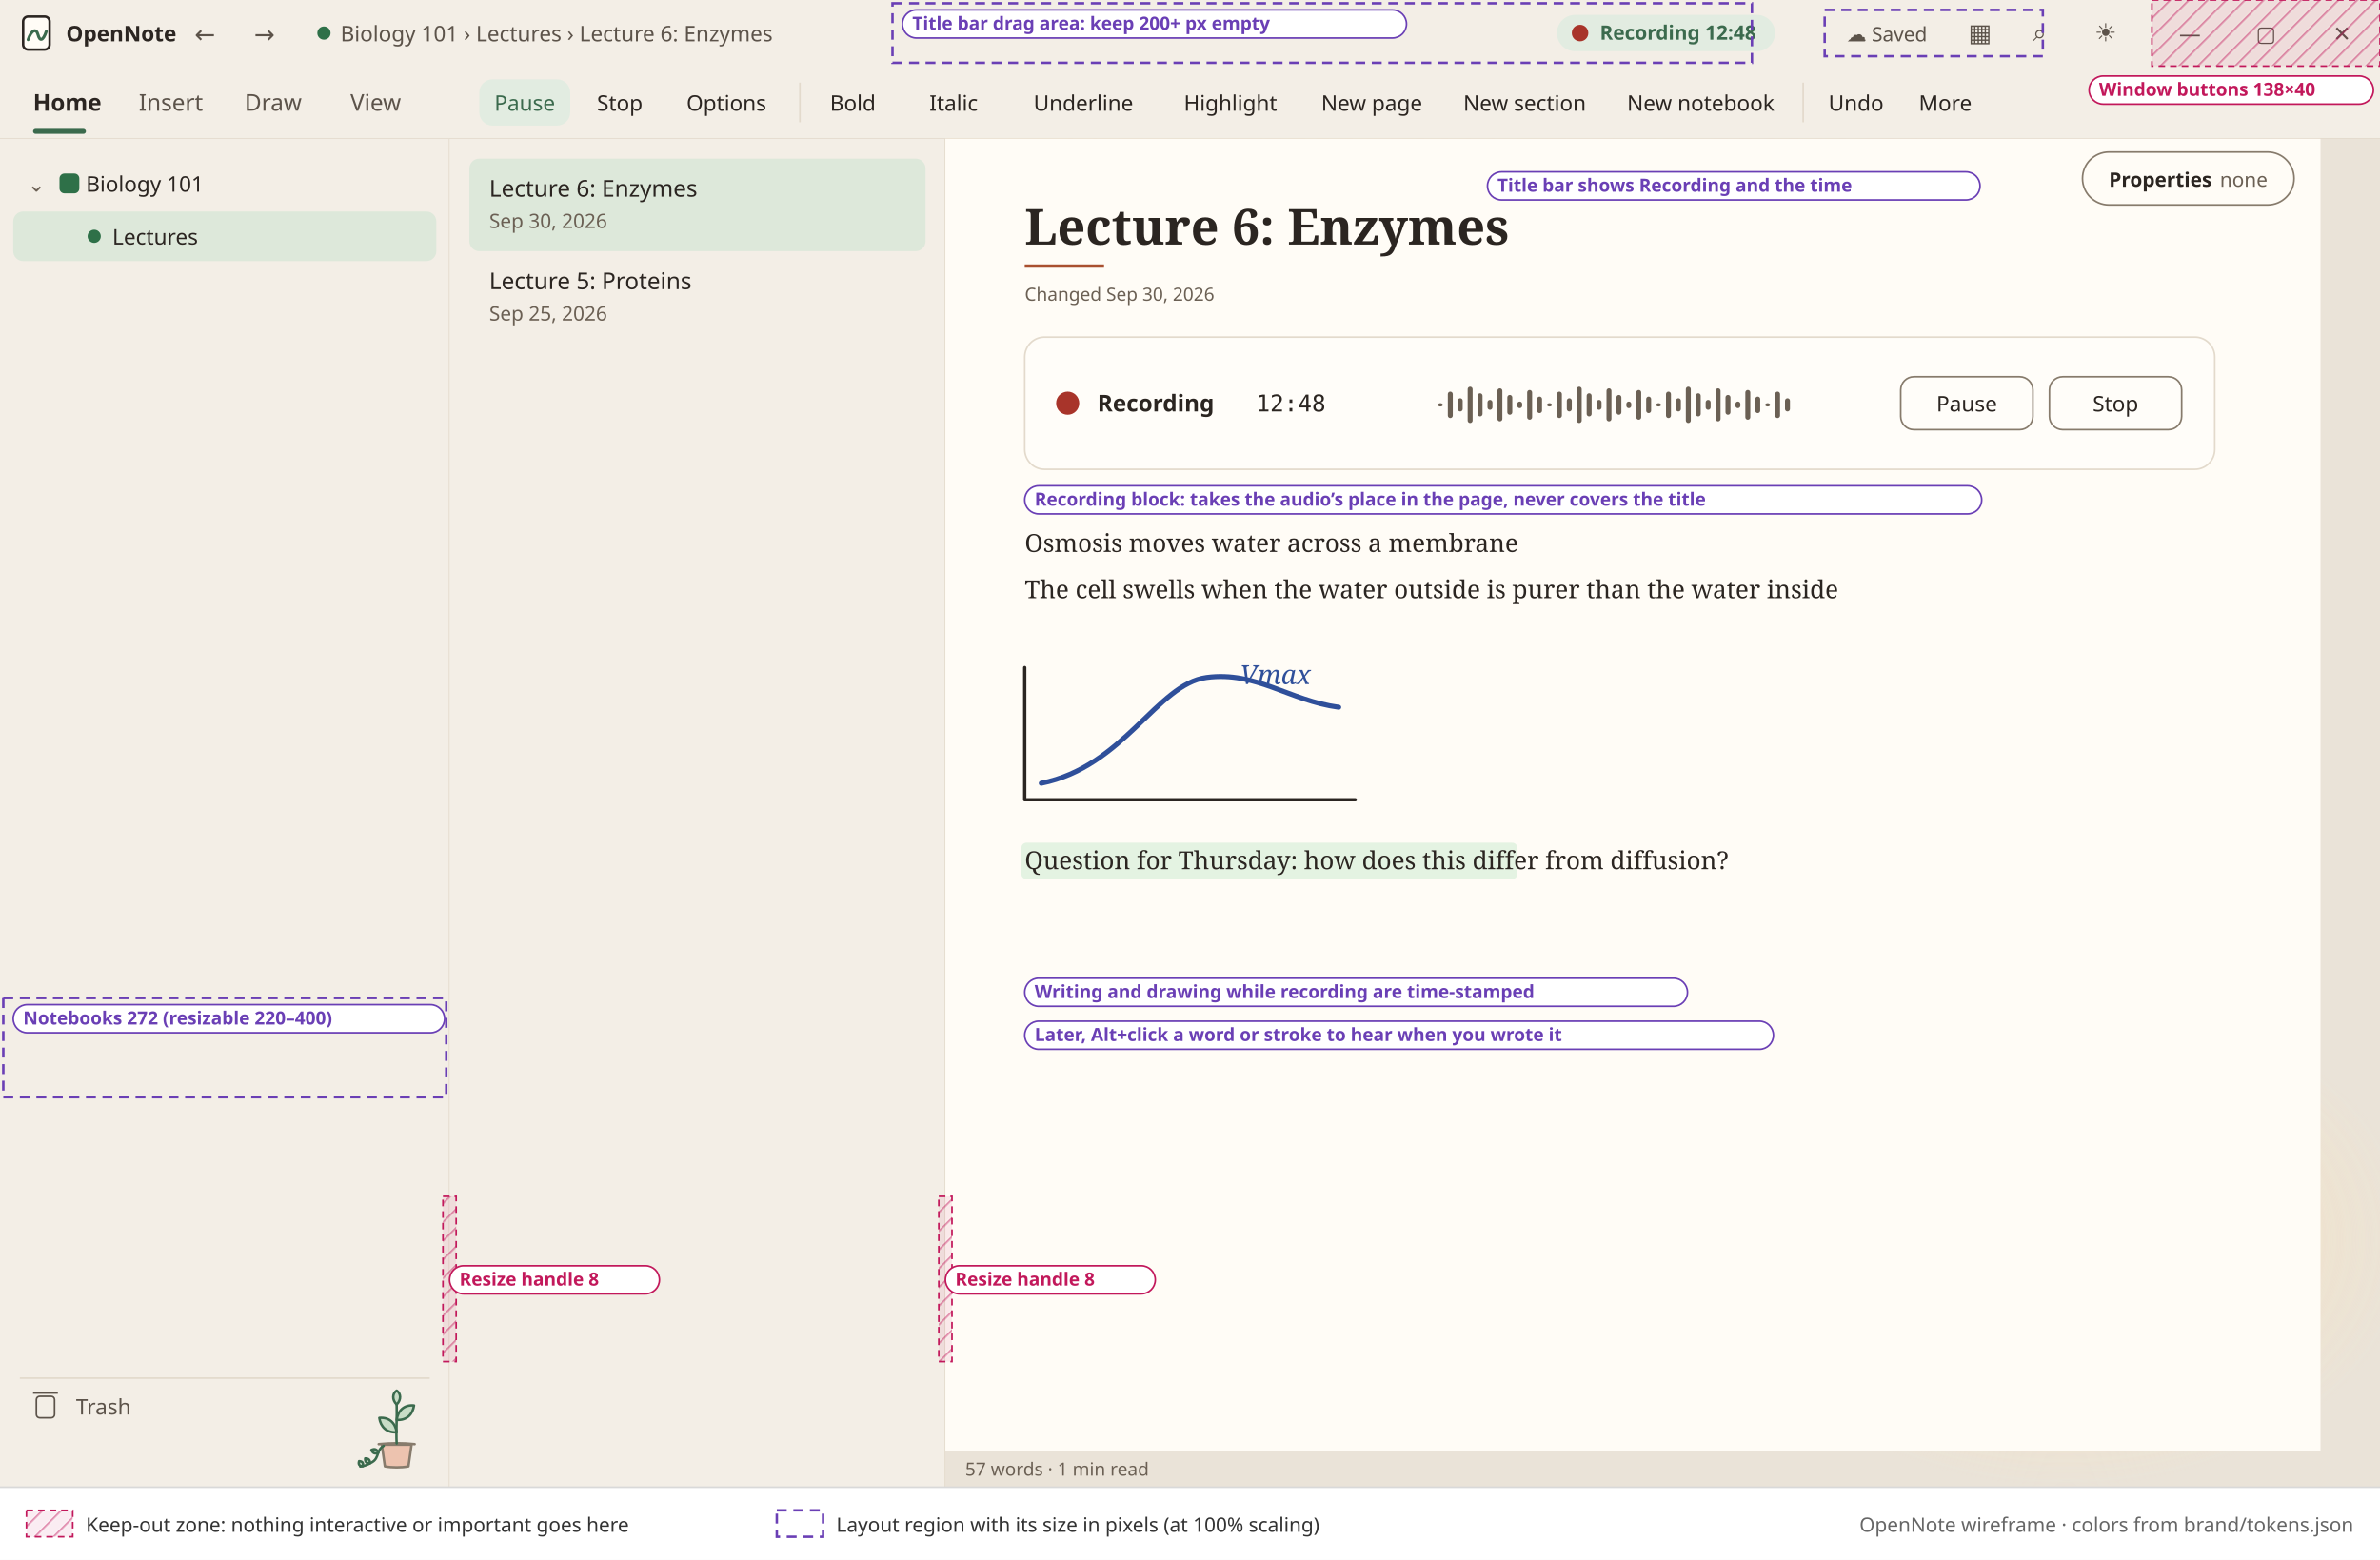
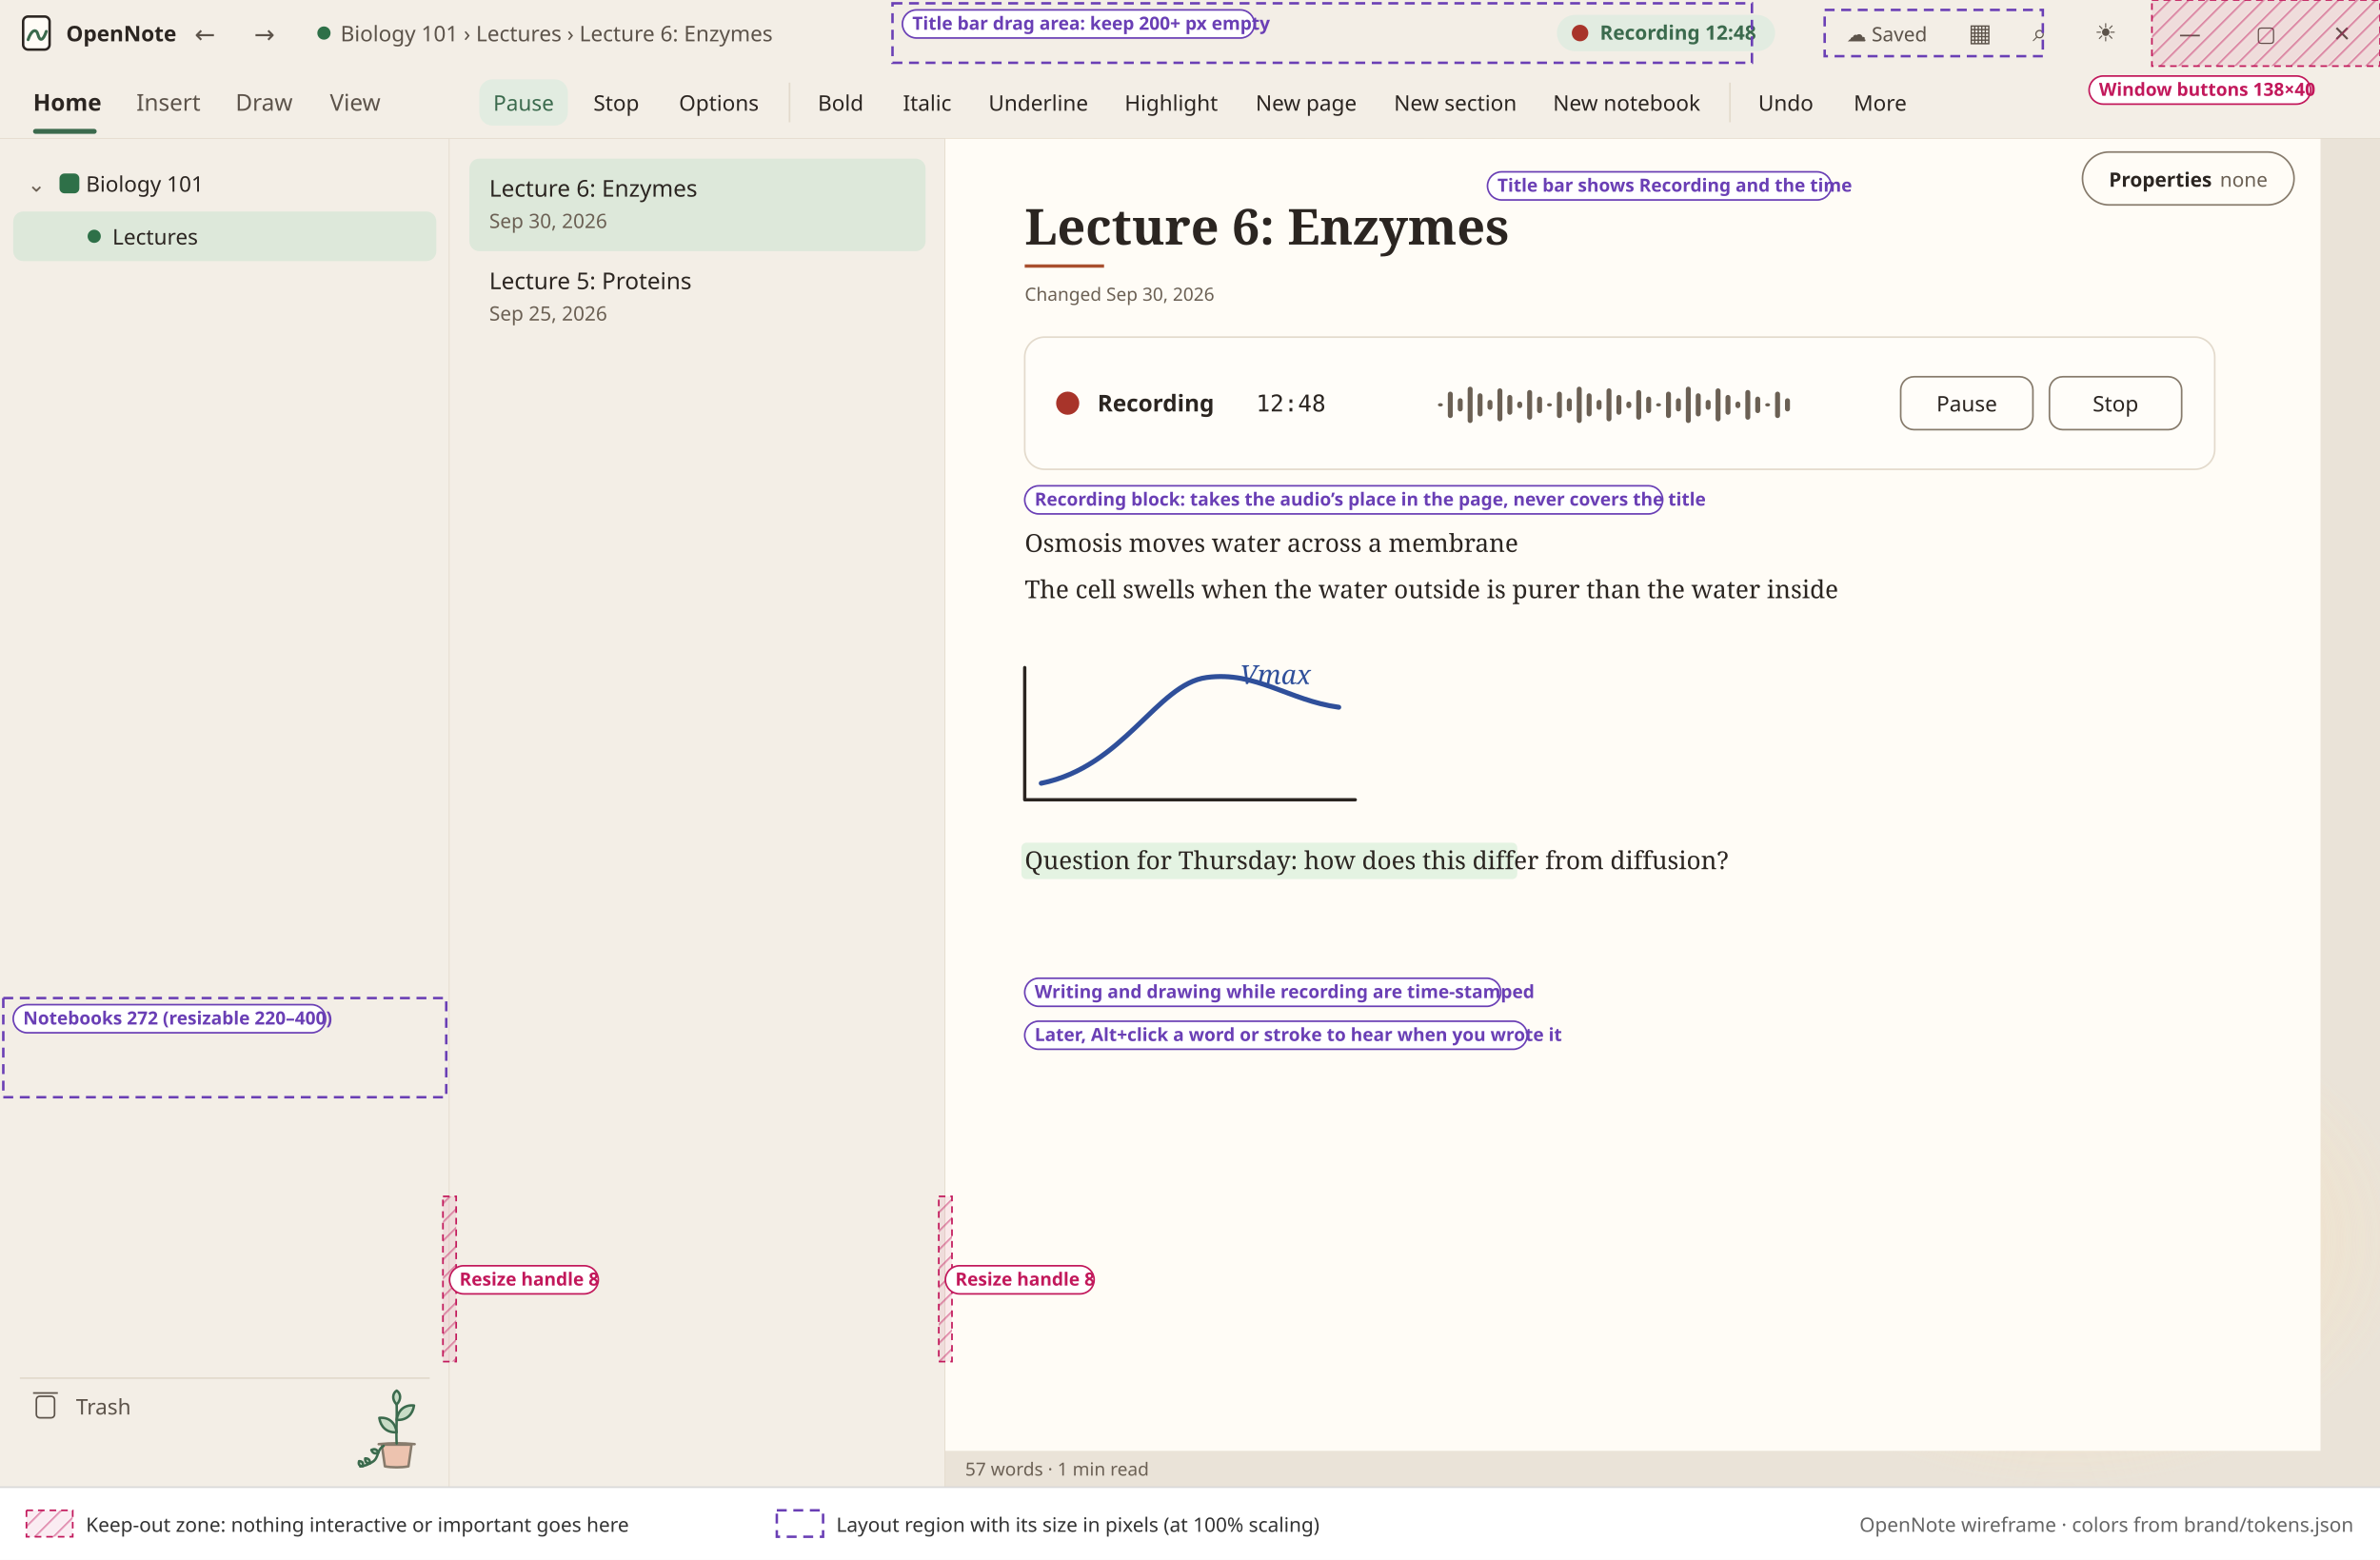
<svg xmlns="http://www.w3.org/2000/svg" viewBox="0 0 1440 944" width="1440" height="944" role="img">
  <defs>
    <pattern id="hatch" width="8" height="8" patternUnits="userSpaceOnUse" patternTransform="rotate(45)">
      <rect width="8" height="8" fill="#C2185B" fill-opacity="0.08" />
      <line x1="0" y1="0" x2="0" y2="8" stroke="#C2185B" stroke-opacity="0.45" stroke-width="2" />
    </pattern>
    <filter id="shadow" x="-10%" y="-10%" width="120%" height="130%">
      <feDropShadow dx="0" dy="4" stdDeviation="6" flood-color="#2B2521" flood-opacity="0.16" />
    </filter>
  </defs>
  <rect x="0" y="0" width="1440" height="900" rx="0" fill="#F3EEE6" />
  <rect x="0" y="0" width="1440" height="40" rx="0" fill="#F3EEE6" />
  <rect x="14" y="10" width="16" height="20" rx="3" fill="#FFFCF6" stroke="#2B2521" stroke-width="1.5" />
  <path d="M17 24c2-6 5-7 6-3s3 4 5-2" fill="none" stroke-linecap="round" stroke-linejoin="round" stroke="#3B6A4D" stroke-width="1.8" />
  <text x="40" y="25" font-size="13" font-weight="600" fill="#2B2521" text-anchor="start" font-family="'Atkinson Hyperlegible Next', 'Segoe UI', system-ui, sans-serif">OpenNote</text>
  <text x="124" y="26" font-size="15" font-weight="400" fill="#5C534A" text-anchor="middle" font-family="'Atkinson Hyperlegible Next', 'Segoe UI', system-ui, sans-serif">←</text>
  <text x="160" y="26" font-size="15" font-weight="400" fill="#5C534A" text-anchor="middle" font-family="'Atkinson Hyperlegible Next', 'Segoe UI', system-ui, sans-serif">→</text>
  <circle cx="196" cy="20" r="4" fill="#2E7048" />
  <text x="206" y="25" font-size="13" font-weight="400" fill="#5C534A" text-anchor="start" font-family="'Atkinson Hyperlegible Next', 'Segoe UI', system-ui, sans-serif">Biology 101 › Lectures › Lecture 6: Enzymes</text>
  <text x="1166" y="25" font-size="12" font-weight="400" fill="#5C534A" text-anchor="end" font-family="'Atkinson Hyperlegible Next', 'Segoe UI', system-ui, sans-serif">☁ Saved</text>
  <text x="1198" y="25" font-size="15" font-weight="400" fill="#5C534A" text-anchor="middle" font-family="'Atkinson Hyperlegible Next', 'Segoe UI', system-ui, sans-serif">▦</text>
  <text x="1234" y="25" font-size="15" font-weight="400" fill="#5C534A" text-anchor="middle" font-family="'Atkinson Hyperlegible Next', 'Segoe UI', system-ui, sans-serif">⌕</text>
  <text x="1274" y="25" font-size="15" font-weight="400" fill="#5C534A" text-anchor="middle" font-family="'Atkinson Hyperlegible Next', 'Segoe UI', system-ui, sans-serif">☀</text>
  <rect x="942" y="9" width="132" height="22" rx="11" fill="#E2ECE1" />
  <circle cx="956" cy="20" r="5" fill="#A8342A" />
  <text x="968" y="24" font-size="12" font-weight="600" fill="#3B6A4D" text-anchor="start" font-family="'Atkinson Hyperlegible Next', 'Segoe UI', system-ui, sans-serif">Recording 12:48</text>
  <text x="1325" y="25" font-size="13" font-weight="400" fill="#5C534A" text-anchor="middle" font-family="'Atkinson Hyperlegible Next', 'Segoe UI', system-ui, sans-serif">—</text>
  <text x="1371" y="25" font-size="13" font-weight="400" fill="#5C534A" text-anchor="middle" font-family="'Atkinson Hyperlegible Next', 'Segoe UI', system-ui, sans-serif">▢</text>
  <text x="1417" y="25" font-size="13" font-weight="400" fill="#5C534A" text-anchor="middle" font-family="'Atkinson Hyperlegible Next', 'Segoe UI', system-ui, sans-serif">✕</text>
  <rect x="0" y="40" width="1440" height="44" rx="0" fill="#F3EEE6" />
  <line x1="0" y1="84" x2="1440" y2="84" stroke="#E3DACC" />
  <text x="20" y="67" font-size="14" font-weight="600" fill="#2B2521" text-anchor="start" font-family="'Atkinson Hyperlegible Next', 'Segoe UI', system-ui, sans-serif">Home</text>
-   <rect x="20" y="78" width="32" height="3" rx="1.5" fill="#3B6A4D" />
-   <text x="84" y="67" font-size="14" font-weight="400" fill="#5C534A" text-anchor="start" font-family="'Atkinson Hyperlegible Next', 'Segoe UI', system-ui, sans-serif">Insert</text>
-   <text x="148" y="67" font-size="14" font-weight="400" fill="#5C534A" text-anchor="start" font-family="'Atkinson Hyperlegible Next', 'Segoe UI', system-ui, sans-serif">Draw</text>
-   <text x="212" y="67" font-size="14" font-weight="400" fill="#5C534A" text-anchor="start" font-family="'Atkinson Hyperlegible Next', 'Segoe UI', system-ui, sans-serif">View</text>
-   <g data-fit="6" data-center="both">
-     <rect x="290" y="48" width="55" height="28" rx="8" fill="#E2ECE1" />
-     <text x="317.5" y="67" font-size="13" font-weight="400" fill="#3B6A4D" text-anchor="middle" font-family="'Atkinson Hyperlegible Next', 'Segoe UI', system-ui, sans-serif">Pause</text>
-   </g>
-   <g data-fit="6" data-center="both">
-     <rect x="351" y="48" width="48" height="28" rx="8" fill="none" />
-     <text x="375" y="67" font-size="13" font-weight="400" fill="#2B2521" text-anchor="middle" font-family="'Atkinson Hyperlegible Next', 'Segoe UI', system-ui, sans-serif">Stop</text>
-   </g>
-   <g data-fit="6" data-center="both">
-     <rect x="405" y="48" width="69" height="28" rx="8" fill="none" />
-     <text x="439.5" y="67" font-size="13" font-weight="400" fill="#2B2521" text-anchor="middle" font-family="'Atkinson Hyperlegible Next', 'Segoe UI', system-ui, sans-serif">Options</text>
-   </g>
-   <line x1="484" y1="50" x2="484" y2="74" stroke="#E3DACC" />
-   <g data-fit="6" data-center="both">
-     <rect x="492" y="48" width="48" height="28" rx="8" fill="none" />
-     <text x="516" y="67" font-size="13" font-weight="400" fill="#2B2521" text-anchor="middle" font-family="'Atkinson Hyperlegible Next', 'Segoe UI', system-ui, sans-serif">Bold</text>
-   </g>
-   <g data-fit="6" data-center="both">
-     <rect x="546" y="48" width="62" height="28" rx="8" fill="none" />
-     <text x="577" y="67" font-size="13" font-weight="400" fill="#2B2521" text-anchor="middle" font-family="'Atkinson Hyperlegible Next', 'Segoe UI', system-ui, sans-serif">Italic</text>
-   </g>
-   <g data-fit="6" data-center="both">
-     <rect x="614" y="48" width="83" height="28" rx="8" fill="none" />
-     <text x="655.5" y="67" font-size="13" font-weight="400" fill="#2B2521" text-anchor="middle" font-family="'Atkinson Hyperlegible Next', 'Segoe UI', system-ui, sans-serif">Underline</text>
-   </g>
-   <g data-fit="6" data-center="both">
-     <rect x="703" y="48" width="83" height="28" rx="8" fill="none" />
-     <text x="744.5" y="67" font-size="13" font-weight="400" fill="#2B2521" text-anchor="middle" font-family="'Atkinson Hyperlegible Next', 'Segoe UI', system-ui, sans-serif">Highlight</text>
-   </g>
-   <g data-fit="6" data-center="both">
-     <rect x="792" y="48" width="76" height="28" rx="8" fill="none" />
-     <text x="830" y="67" font-size="13" font-weight="400" fill="#2B2521" text-anchor="middle" font-family="'Atkinson Hyperlegible Next', 'Segoe UI', system-ui, sans-serif">New page</text>
-   </g>
-   <g data-fit="6" data-center="both">
-     <rect x="874" y="48" width="97" height="28" rx="8" fill="none" />
-     <text x="922.5" y="67" font-size="13" font-weight="400" fill="#2B2521" text-anchor="middle" font-family="'Atkinson Hyperlegible Next', 'Segoe UI', system-ui, sans-serif">New section</text>
-   </g>
-   <g data-fit="6" data-center="both">
-     <rect x="977" y="48" width="104" height="28" rx="8" fill="none" />
-     <text x="1029" y="67" font-size="13" font-weight="400" fill="#2B2521" text-anchor="middle" font-family="'Atkinson Hyperlegible Next', 'Segoe UI', system-ui, sans-serif">New notebook</text>
-   </g>
-   <line x1="1091" y1="50" x2="1091" y2="74" stroke="#E3DACC" />
-   <g data-fit="6" data-center="both">
-     <rect x="1099" y="48" width="48" height="28" rx="8" fill="none" />
-     <text x="1123" y="67" font-size="13" font-weight="400" fill="#2B2521" text-anchor="middle" font-family="'Atkinson Hyperlegible Next', 'Segoe UI', system-ui, sans-serif">Undo</text>
-   </g>
-   <g data-fit="6" data-center="both">
-     <rect x="1153" y="48" width="48" height="28" rx="8" fill="none" />
-     <text x="1177" y="67" font-size="13" font-weight="400" fill="#2B2521" text-anchor="middle" font-family="'Atkinson Hyperlegible Next', 'Segoe UI', system-ui, sans-serif">More</text>
+   <rect x="20" y="78" width="38.5" height="3" rx="1.5" fill="#3B6A4D" />
+   <text x="82.5" y="67" font-size="14" font-weight="400" fill="#5C534A" text-anchor="start" font-family="'Atkinson Hyperlegible Next', 'Segoe UI', system-ui, sans-serif">Insert</text>
+   <text x="142.5" y="67" font-size="14" font-weight="400" fill="#5C534A" text-anchor="start" font-family="'Atkinson Hyperlegible Next', 'Segoe UI', system-ui, sans-serif">Draw</text>
+   <text x="199.6" y="67" font-size="14" font-weight="400" fill="#5C534A" text-anchor="start" font-family="'Atkinson Hyperlegible Next', 'Segoe UI', system-ui, sans-serif">View</text>
+   <g data-fit="6" data-center="both">
+     <rect x="290" y="48" width="53.6" height="28" rx="8" fill="#E2ECE1" />
+     <text x="316.8" y="67" font-size="13" font-weight="400" fill="#3B6A4D" text-anchor="middle" font-family="'Atkinson Hyperlegible Next', 'Segoe UI', system-ui, sans-serif">Pause</text>
+   </g>
+   <g data-fit="6" data-center="both">
+     <rect x="349.6" y="48" width="46.6" height="28" rx="8" fill="none" />
+     <text x="372.9" y="67" font-size="13" font-weight="400" fill="#2B2521" text-anchor="middle" font-family="'Atkinson Hyperlegible Next', 'Segoe UI', system-ui, sans-serif">Stop</text>
+   </g>
+   <g data-fit="6" data-center="both">
+     <rect x="402.2" y="48" width="65.5" height="28" rx="8" fill="none" />
+     <text x="434.95" y="67" font-size="13" font-weight="400" fill="#2B2521" text-anchor="middle" font-family="'Atkinson Hyperlegible Next', 'Segoe UI', system-ui, sans-serif">Options</text>
+   </g>
+   <line x1="477.7" y1="50" x2="477.7" y2="74" stroke="#E3DACC" />
+   <g data-fit="6" data-center="both">
+     <rect x="485.7" y="48" width="45.9" height="28" rx="8" fill="none" />
+     <text x="508.65" y="67" font-size="13" font-weight="400" fill="#2B2521" text-anchor="middle" font-family="'Atkinson Hyperlegible Next', 'Segoe UI', system-ui, sans-serif">Bold</text>
+   </g>
+   <g data-fit="6" data-center="both">
+     <rect x="537.6" y="48" width="46.8" height="28" rx="8" fill="none" />
+     <text x="561" y="67" font-size="13" font-weight="400" fill="#2B2521" text-anchor="middle" font-family="'Atkinson Hyperlegible Next', 'Segoe UI', system-ui, sans-serif">Italic</text>
+   </g>
+   <g data-fit="6" data-center="both">
+     <rect x="590.4" y="48" width="75.7" height="28" rx="8" fill="none" />
+     <text x="628.25" y="67" font-size="13" font-weight="400" fill="#2B2521" text-anchor="middle" font-family="'Atkinson Hyperlegible Next', 'Segoe UI', system-ui, sans-serif">Underline</text>
+   </g>
+   <g data-fit="6" data-center="both">
+     <rect x="672.1" y="48" width="73.1" height="28" rx="8" fill="none" />
+     <text x="708.65" y="67" font-size="13" font-weight="400" fill="#2B2521" text-anchor="middle" font-family="'Atkinson Hyperlegible Next', 'Segoe UI', system-ui, sans-serif">Highlight</text>
+   </g>
+   <g data-fit="6" data-center="both">
+     <rect x="751.2" y="48" width="78.2" height="28" rx="8" fill="none" />
+     <text x="790.3" y="67" font-size="13" font-weight="400" fill="#2B2521" text-anchor="middle" font-family="'Atkinson Hyperlegible Next', 'Segoe UI', system-ui, sans-serif">New page</text>
+   </g>
+   <g data-fit="6" data-center="both">
+     <rect x="835.4" y="48" width="90.3" height="28" rx="8" fill="none" />
+     <text x="880.55" y="67" font-size="13" font-weight="400" fill="#2B2521" text-anchor="middle" font-family="'Atkinson Hyperlegible Next', 'Segoe UI', system-ui, sans-serif">New section</text>
+   </g>
+   <g data-fit="6" data-center="both">
+     <rect x="931.7" y="48" width="105" height="28" rx="8" fill="none" />
+     <text x="984.2" y="67" font-size="13" font-weight="400" fill="#2B2521" text-anchor="middle" font-family="'Atkinson Hyperlegible Next', 'Segoe UI', system-ui, sans-serif">New notebook</text>
+   </g>
+   <line x1="1046.7" y1="50" x2="1046.7" y2="74" stroke="#E3DACC" />
+   <g data-fit="6" data-center="both">
+     <rect x="1054.7" y="48" width="51.6" height="28" rx="8" fill="none" />
+     <text x="1080.5" y="67" font-size="13" font-weight="400" fill="#2B2521" text-anchor="middle" font-family="'Atkinson Hyperlegible Next', 'Segoe UI', system-ui, sans-serif">Undo</text>
+   </g>
+   <g data-fit="6" data-center="both">
+     <rect x="1112.3" y="48" width="50.6" height="28" rx="8" fill="none" />
+     <text x="1137.6" y="67" font-size="13" font-weight="400" fill="#2B2521" text-anchor="middle" font-family="'Atkinson Hyperlegible Next', 'Segoe UI', system-ui, sans-serif">More</text>
  </g>
  <rect x="0" y="84" width="272" height="816" rx="0" fill="#F3EEE6" />
  <line x1="272" y1="84" x2="272" y2="900" stroke="#E3DACC" />
  <text x="22" y="116" font-size="13" font-weight="400" fill="#6B6054" text-anchor="middle" font-family="'Atkinson Hyperlegible Next', 'Segoe UI', system-ui, sans-serif">⌄</text>
  <rect x="36" y="105" width="12" height="12" rx="3" fill="#2E7048" />
  <text x="52" y="116" font-size="13" font-weight="400" fill="#2B2521" text-anchor="start" font-family="'Atkinson Hyperlegible Next', 'Segoe UI', system-ui, sans-serif">Biology 101</text>
  <rect x="8" y="128" width="256" height="30" rx="6" fill="#DDE8DA" />
  <circle cx="57" cy="143" r="4" fill="#2E7048" />
  <text x="68" y="148" font-size="13" font-weight="400" fill="#2B2521" text-anchor="start" font-family="'Atkinson Hyperlegible Next', 'Segoe UI', system-ui, sans-serif">Lectures</text>
  <line x1="12" y1="834" x2="260" y2="834" stroke="#E3DACC" />
  <rect x="22" y="845" width="11" height="13" rx="2" fill="none" stroke="#5C534A" stroke-width="1" />
  <line x1="20" y1="843" x2="35" y2="843" stroke="#5C534A" />
  <text x="46" y="856" font-size="13" font-weight="400" fill="#5C534A" text-anchor="start" font-family="'Atkinson Hyperlegible Next', 'Segoe UI', system-ui, sans-serif">Trash</text>
  <g data-part="plant-pot" fill="none" stroke="#877B6C" stroke-linecap="round" stroke-linejoin="round">
    <g data-part="plant" transform="translate(216 840.5063) scale(0.75)" stroke-width="2">
      <path d="M20 45H44L41.5 62.5C36 63.6 28 63.6 22.5 62.5Z" fill="#EDC3AF" data-part="pot" />
      <path d="M17.5 44.6C28 43.6 37 43.6 46.5 44.6" />
      <path d="M32 44C31.4 34 32.4 23 32 12" stroke="#3B6A4D" />
      <path d="M21.5 46C15.5 49.5 18 55.6 12.4 59 9 61 6 62.4 2.6 62.6" stroke="#3B6A4D" />
      <path d="M32 35C24 35.6 19 30.6 18 23.4 26 22.6 31 27.6 32 35Z" fill="#C8DCC6" stroke="#3B6A4D" />
      <path d="M32 25C40 25.6 45 20.6 46 13.4 38 12.6 33 17.6 32 25Z" fill="#C8DCC6" stroke="#3B6A4D" />
      <path d="M32 12.6C28 8.6 28.6 3.6 32 1.4 35.4 3.6 36 8.6 32 12.6Z" fill="#C8DCC6" stroke="#3B6A4D" />
      <path d="M17.2 51.4Q15.5 47.4 11.6 49.3Q13.3 53.4 17.2 51.4Z" fill="#C8DCC6" stroke="#3B6A4D" />
      <path d="M10.4 60.1Q10.7 56 6.6 56.1Q6.3 60.2 10.4 60.1Z" fill="#C8DCC6" stroke="#3B6A4D" />
      <path d="M4.6 62.4Q5.8 58.5 1.7 58.3Q0.5 62.2 4.6 62.4Z" fill="#C8DCC6" stroke="#3B6A4D" />
    </g>
  </g>
  <rect x="272" y="84" width="300" height="816" rx="0" fill="#F3EEE6" />
  <line x1="572" y1="84" x2="572" y2="900" stroke="#E3DACC" />
  <rect x="284" y="96" width="276" height="56" rx="6" fill="#DDE8DA" />
  <text x="296" y="119" font-size="14" font-weight="500" fill="#2B2521" text-anchor="start" font-family="'Atkinson Hyperlegible Next', 'Segoe UI', system-ui, sans-serif">Lecture 6: Enzymes</text>
  <text x="296" y="138" font-size="12" font-weight="400" fill="#6B6054" text-anchor="start" font-family="'Atkinson Hyperlegible Next', 'Segoe UI', system-ui, sans-serif">Sep 30, 2026</text>
  <text x="296" y="175" font-size="14" font-weight="500" fill="#2B2521" text-anchor="start" font-family="'Atkinson Hyperlegible Next', 'Segoe UI', system-ui, sans-serif">Lecture 5: Proteins</text>
  <text x="296" y="194" font-size="12" font-weight="400" fill="#6B6054" text-anchor="start" font-family="'Atkinson Hyperlegible Next', 'Segoe UI', system-ui, sans-serif">Sep 25, 2026</text>
  <defs>
    <radialGradient id="ambient7" cx="0" cy="0" r="1" gradientUnits="userSpaceOnUse" gradientTransform="translate(572 84) scale(608 653)">
      <stop offset="0" stop-color="#FFF0D4" />
      <stop offset="1" stop-color="#FFF0D4" stop-opacity="0" />
    </radialGradient>
    <radialGradient id="ambient7p">
      <stop offset="0" stop-color="#FCE4B8" />
      <stop offset="1" stop-color="#FCE4B8" stop-opacity="0" />
    </radialGradient>
  </defs>
  <rect x="572" y="84" width="868" height="816" rx="0" fill="#EAE3D8" />
  <rect x="572" y="84" width="868" height="816" fill="url(#ambient7)" />
  <ellipse cx="1250" cy="750" rx="210" ry="150" fill="url(#ambient7p)" opacity="0.9" />
  <rect x="572" y="84" width="832" height="794" rx="0" fill="#FFFCF6" />
  <text x="584" y="893" font-size="11" font-weight="400" fill="#6B6054" text-anchor="start" font-family="'Atkinson Hyperlegible Next', 'Segoe UI', system-ui, sans-serif">57 words · 1 min read</text>
  <rect x="1260" y="92" width="128" height="32" rx="16" fill="#FFFCF6" stroke="#877B6C" stroke-width="1" />
  <text x="1276" y="113" font-size="12" font-weight="600" fill="#2B2521" text-anchor="start" font-family="'Atkinson Hyperlegible Next', 'Segoe UI', system-ui, sans-serif">Properties</text>
  <text x="1372" y="113" font-size="12" font-weight="400" fill="#6B6054" text-anchor="end" font-family="'Atkinson Hyperlegible Next', 'Segoe UI', system-ui, sans-serif">none</text>
  <text x="620" y="148" font-size="30" font-weight="700" fill="#2B2521" text-anchor="start" font-family="Literata, Cambria, Georgia, serif">Lecture 6: Enzymes</text>
  <rect x="620" y="160" width="48" height="2" rx="0" fill="#A9502F" />
  <text x="620" y="182" font-size="11" font-weight="400" fill="#6B6054" text-anchor="start" font-family="'Atkinson Hyperlegible Next', 'Segoe UI', system-ui, sans-serif">Changed Sep 30, 2026</text>
  <rect x="620" y="204" width="720" height="80" rx="12" fill="#FFFDF9" stroke="#E3DACC" stroke-width="1" />
  <circle cx="646" cy="244" r="7" fill="#A8342A" />
  <text x="664" y="249" font-size="14" font-weight="600" fill="#2B2521" text-anchor="start" font-family="'Atkinson Hyperlegible Next', 'Segoe UI', system-ui, sans-serif">Recording</text>
  <text x="760" y="249" font-size="14" font-weight="400" fill="#2B2521" text-anchor="start" font-family="'Atkinson Hyperlegible Mono', 'Cascadia Code', Consolas, monospace">12:48</text>
  <rect x="870" y="244" width="3" height="2" rx="1.5" fill="#6B6054" />
  <rect x="876" y="237" width="3" height="16" rx="1.5" fill="#6B6054" />
  <rect x="882" y="241" width="3" height="8" rx="1.5" fill="#6B6054" />
  <rect x="888" y="234" width="3" height="22" rx="1.5" fill="#6B6054" />
  <rect x="894" y="238" width="3" height="14" rx="1.5" fill="#6B6054" />
  <rect x="900" y="242" width="3" height="6" rx="1.5" fill="#6B6054" />
  <rect x="906" y="235" width="3" height="20" rx="1.5" fill="#6B6054" />
  <rect x="912" y="239" width="3" height="12" rx="1.5" fill="#6B6054" />
  <rect x="918" y="243" width="3" height="4" rx="1.5" fill="#6B6054" />
  <rect x="924" y="236" width="3" height="18" rx="1.5" fill="#6B6054" />
  <rect x="930" y="240" width="3" height="10" rx="1.5" fill="#6B6054" />
  <rect x="936" y="244" width="3" height="2" rx="1.5" fill="#6B6054" />
  <rect x="942" y="237" width="3" height="16" rx="1.5" fill="#6B6054" />
  <rect x="948" y="241" width="3" height="8" rx="1.5" fill="#6B6054" />
  <rect x="954" y="234" width="3" height="22" rx="1.5" fill="#6B6054" />
  <rect x="960" y="238" width="3" height="14" rx="1.5" fill="#6B6054" />
  <rect x="966" y="242" width="3" height="6" rx="1.5" fill="#6B6054" />
  <rect x="972" y="235" width="3" height="20" rx="1.5" fill="#6B6054" />
  <rect x="978" y="239" width="3" height="12" rx="1.5" fill="#6B6054" />
  <rect x="984" y="243" width="3" height="4" rx="1.5" fill="#6B6054" />
  <rect x="990" y="236" width="3" height="18" rx="1.5" fill="#6B6054" />
  <rect x="996" y="240" width="3" height="10" rx="1.5" fill="#6B6054" />
  <rect x="1002" y="244" width="3" height="2" rx="1.5" fill="#6B6054" />
  <rect x="1008" y="237" width="3" height="16" rx="1.5" fill="#6B6054" />
  <rect x="1014" y="241" width="3" height="8" rx="1.5" fill="#6B6054" />
  <rect x="1020" y="234" width="3" height="22" rx="1.5" fill="#6B6054" />
  <rect x="1026" y="238" width="3" height="14" rx="1.5" fill="#6B6054" />
  <rect x="1032" y="242" width="3" height="6" rx="1.5" fill="#6B6054" />
  <rect x="1038" y="235" width="3" height="20" rx="1.5" fill="#6B6054" />
  <rect x="1044" y="239" width="3" height="12" rx="1.5" fill="#6B6054" />
  <rect x="1050" y="243" width="3" height="4" rx="1.5" fill="#6B6054" />
  <rect x="1056" y="236" width="3" height="18" rx="1.5" fill="#6B6054" />
  <rect x="1062" y="240" width="3" height="10" rx="1.5" fill="#6B6054" />
  <rect x="1068" y="244" width="3" height="2" rx="1.5" fill="#6B6054" />
  <rect x="1074" y="237" width="3" height="16" rx="1.5" fill="#6B6054" />
  <rect x="1080" y="241" width="3" height="8" rx="1.5" fill="#6B6054" />
  <g data-fit="6" data-center="both">
    <rect x="1150" y="228" width="80" height="32" rx="8" fill="none" stroke="#877B6C" stroke-width="1" />
    <text x="1190" y="249" font-size="13" font-weight="400" fill="#2B2521" text-anchor="middle" font-family="'Atkinson Hyperlegible Next', 'Segoe UI', system-ui, sans-serif">Pause</text>
  </g>
  <g data-fit="6" data-center="both">
    <rect x="1240" y="228" width="80" height="32" rx="8" fill="none" stroke="#877B6C" stroke-width="1" />
    <text x="1280" y="249" font-size="13" font-weight="400" fill="#2B2521" text-anchor="middle" font-family="'Atkinson Hyperlegible Next', 'Segoe UI', system-ui, sans-serif">Stop</text>
  </g>
  <text x="620" y="334" font-size="15" font-weight="400" fill="#2B2521" text-anchor="start" font-family="Literata, Cambria, Georgia, serif">Osmosis moves water across a membrane</text>
  <text x="620" y="362" font-size="15" font-weight="400" fill="#2B2521" text-anchor="start" font-family="Literata, Cambria, Georgia, serif">The cell swells when the water outside is purer than the water inside</text>
  <path d="M620 484l0-80M620 484l200 0" fill="none" stroke-linecap="round" stroke-linejoin="round" stroke="#2B2521" stroke-width="2" />
  <path d="M630 474c50-10 70-60 100-64s50 14 80 18" fill="none" stroke-linecap="round" stroke-linejoin="round" stroke="#2F4F9A" stroke-width="3" />
  <text x="750" y="414" font-size="16" font-weight="400" fill="#2F4F9A" text-anchor="start" font-family="Literata, Cambria, Georgia, serif" font-style="italic">Vmax</text>
  <rect x="618" y="510" width="300" height="22" rx="3" fill="#8ED6A566" fill-opacity="0.6" />
  <text x="620" y="526" font-size="15" font-weight="400" fill="#2B2521" text-anchor="start" font-family="Literata, Cambria, Georgia, serif">Question for Thursday: how does this differ from diffusion?</text>
  <g pointer-events="none">
    <rect x="1302" y="0" width="138" height="40" rx="0" fill="url(#hatch)" stroke="#C2185B" stroke-width="1" stroke-dasharray="4 3" />
  </g>
  <g data-fit="4" pointer-events="none">
-     <rect x="1264" y="46" width="172" height="17" rx="8.5" fill="#FFFFFF" stroke="#C2185B" stroke-width="1" />
+     <rect x="1264" y="46" width="134" height="17" rx="8.5" fill="#FFFFFF" stroke="#C2185B" stroke-width="1" />
    <text x="1270" y="58" font-size="11" font-weight="600" fill="#C2185B" text-anchor="start" font-family="'Atkinson Hyperlegible Next', 'Segoe UI', system-ui, sans-serif">Window buttons 138×40</text>
  </g>
  <g pointer-events="none">
    <rect x="540" y="2" width="520" height="36" rx="0" fill="none" stroke="#6A3FB5" stroke-width="1.5" stroke-dasharray="6 4" />
  </g>
  <g data-fit="4" pointer-events="none">
-     <rect x="546" y="6" width="305" height="17" rx="8.5" fill="#FFFFFF" stroke="#6A3FB5" stroke-width="1" />
+     <rect x="546" y="6" width="213" height="17" rx="8.5" fill="#FFFFFF" stroke="#6A3FB5" stroke-width="1" />
    <text x="552" y="18" font-size="11" font-weight="600" fill="#6A3FB5" text-anchor="start" font-family="'Atkinson Hyperlegible Next', 'Segoe UI', system-ui, sans-serif">Title bar drag area: keep 200+ px empty</text>
  </g>
  <g pointer-events="none">
    <rect x="2" y="604" width="268" height="60" rx="0" fill="none" stroke="#6A3FB5" stroke-width="1.5" stroke-dasharray="6 4" />
  </g>
  <g data-fit="4" pointer-events="none">
-     <rect x="8" y="608" width="261" height="17" rx="8.5" fill="#FFFFFF" stroke="#6A3FB5" stroke-width="1" />
+     <rect x="8" y="608" width="189" height="17" rx="8.5" fill="#FFFFFF" stroke="#6A3FB5" stroke-width="1" />
    <text x="14" y="620" font-size="11" font-weight="600" fill="#6A3FB5" text-anchor="start" font-family="'Atkinson Hyperlegible Next', 'Segoe UI', system-ui, sans-serif">Notebooks 272 (resizable 220–400)</text>
  </g>
  <g pointer-events="none">
    <rect x="268" y="724" width="8" height="100" rx="0" fill="url(#hatch)" stroke="#C2185B" stroke-width="1" stroke-dasharray="4 3" />
  </g>
  <g data-fit="4" pointer-events="none">
-     <rect x="272" y="766" width="127" height="17" rx="8.5" fill="#FFFFFF" stroke="#C2185B" stroke-width="1" />
+     <rect x="272" y="766" width="90" height="17" rx="8.5" fill="#FFFFFF" stroke="#C2185B" stroke-width="1" />
    <text x="278" y="778" font-size="11" font-weight="600" fill="#C2185B" text-anchor="start" font-family="'Atkinson Hyperlegible Next', 'Segoe UI', system-ui, sans-serif">Resize handle 8</text>
  </g>
  <g pointer-events="none">
    <rect x="568" y="724" width="8" height="100" rx="0" fill="url(#hatch)" stroke="#C2185B" stroke-width="1" stroke-dasharray="4 3" />
  </g>
  <g data-fit="4" pointer-events="none">
-     <rect x="572" y="766" width="127" height="17" rx="8.5" fill="#FFFFFF" stroke="#C2185B" stroke-width="1" />
+     <rect x="572" y="766" width="90" height="17" rx="8.5" fill="#FFFFFF" stroke="#C2185B" stroke-width="1" />
    <text x="578" y="778" font-size="11" font-weight="600" fill="#C2185B" text-anchor="start" font-family="'Atkinson Hyperlegible Next', 'Segoe UI', system-ui, sans-serif">Resize handle 8</text>
  </g>
  <g pointer-events="none">
    <rect x="1104" y="6" width="132" height="28" rx="0" fill="none" stroke="#6A3FB5" stroke-width="1.5" stroke-dasharray="6 4" />
  </g>
  <g data-fit="4" pointer-events="none">
-     <rect x="900" y="104" width="298" height="17" rx="8.5" fill="#FFFFFF" stroke="#6A3FB5" stroke-width="1" />
+     <rect x="900" y="104" width="208" height="17" rx="8.5" fill="#FFFFFF" stroke="#6A3FB5" stroke-width="1" />
    <text x="906" y="116" font-size="11" font-weight="600" fill="#6A3FB5" text-anchor="start" font-family="'Atkinson Hyperlegible Next', 'Segoe UI', system-ui, sans-serif">Title bar shows Recording and the time</text>
  </g>
  <g data-fit="4" pointer-events="none">
-     <rect x="620" y="294" width="579" height="17" rx="8.5" fill="#FFFFFF" stroke="#6A3FB5" stroke-width="1" />
+     <rect x="620" y="294" width="386" height="17" rx="8.5" fill="#FFFFFF" stroke="#6A3FB5" stroke-width="1" />
    <text x="626" y="306" font-size="11" font-weight="600" fill="#6A3FB5" text-anchor="start" font-family="'Atkinson Hyperlegible Next', 'Segoe UI', system-ui, sans-serif">Recording block: takes the audio’s place in the page, never covers the title</text>
  </g>
  <g data-fit="4" pointer-events="none">
-     <rect x="620" y="592" width="401" height="17" rx="8.5" fill="#FFFFFF" stroke="#6A3FB5" stroke-width="1" />
+     <rect x="620" y="592" width="288" height="17" rx="8.5" fill="#FFFFFF" stroke="#6A3FB5" stroke-width="1" />
    <text x="626" y="604" font-size="11" font-weight="600" fill="#6A3FB5" text-anchor="start" font-family="'Atkinson Hyperlegible Next', 'Segoe UI', system-ui, sans-serif">Writing and drawing while recording are time-stamped</text>
  </g>
  <g data-fit="4" pointer-events="none">
-     <rect x="620" y="618" width="453" height="17" rx="8.5" fill="#FFFFFF" stroke="#6A3FB5" stroke-width="1" />
+     <rect x="620" y="618" width="304" height="17" rx="8.5" fill="#FFFFFF" stroke="#6A3FB5" stroke-width="1" />
    <text x="626" y="630" font-size="11" font-weight="600" fill="#6A3FB5" text-anchor="start" font-family="'Atkinson Hyperlegible Next', 'Segoe UI', system-ui, sans-serif">Later, Alt+click a word or stroke to hear when you wrote it</text>
  </g>
  <rect x="0" y="900" width="1440" height="44" rx="0" fill="#FFFFFF" />
  <line x1="0" y1="900" x2="1440" y2="900" stroke="#D9D9D9" />
  <rect x="16" y="914" width="28" height="16" rx="0" fill="url(#hatch)" stroke="#C2185B" stroke-width="1" stroke-dasharray="4 3" />
  <text x="52" y="927" font-size="12" font-weight="400" fill="#333" text-anchor="start" font-family="'Atkinson Hyperlegible Next', 'Segoe UI', system-ui, sans-serif">Keep-out zone: nothing interactive or important goes here</text>
  <rect x="470" y="914" width="28" height="16" rx="0" fill="none" stroke="#6A3FB5" stroke-width="1.5" stroke-dasharray="6 4" />
  <text x="506" y="927" font-size="12" font-weight="400" fill="#333" text-anchor="start" font-family="'Atkinson Hyperlegible Next', 'Segoe UI', system-ui, sans-serif">Layout region with its size in pixels (at 100% scaling)</text>
  <text x="1424" y="927" font-size="12" font-weight="400" fill="#666" text-anchor="end" font-family="'Atkinson Hyperlegible Next', 'Segoe UI', system-ui, sans-serif">OpenNote wireframe · colors from brand/tokens.json</text>
</svg>
